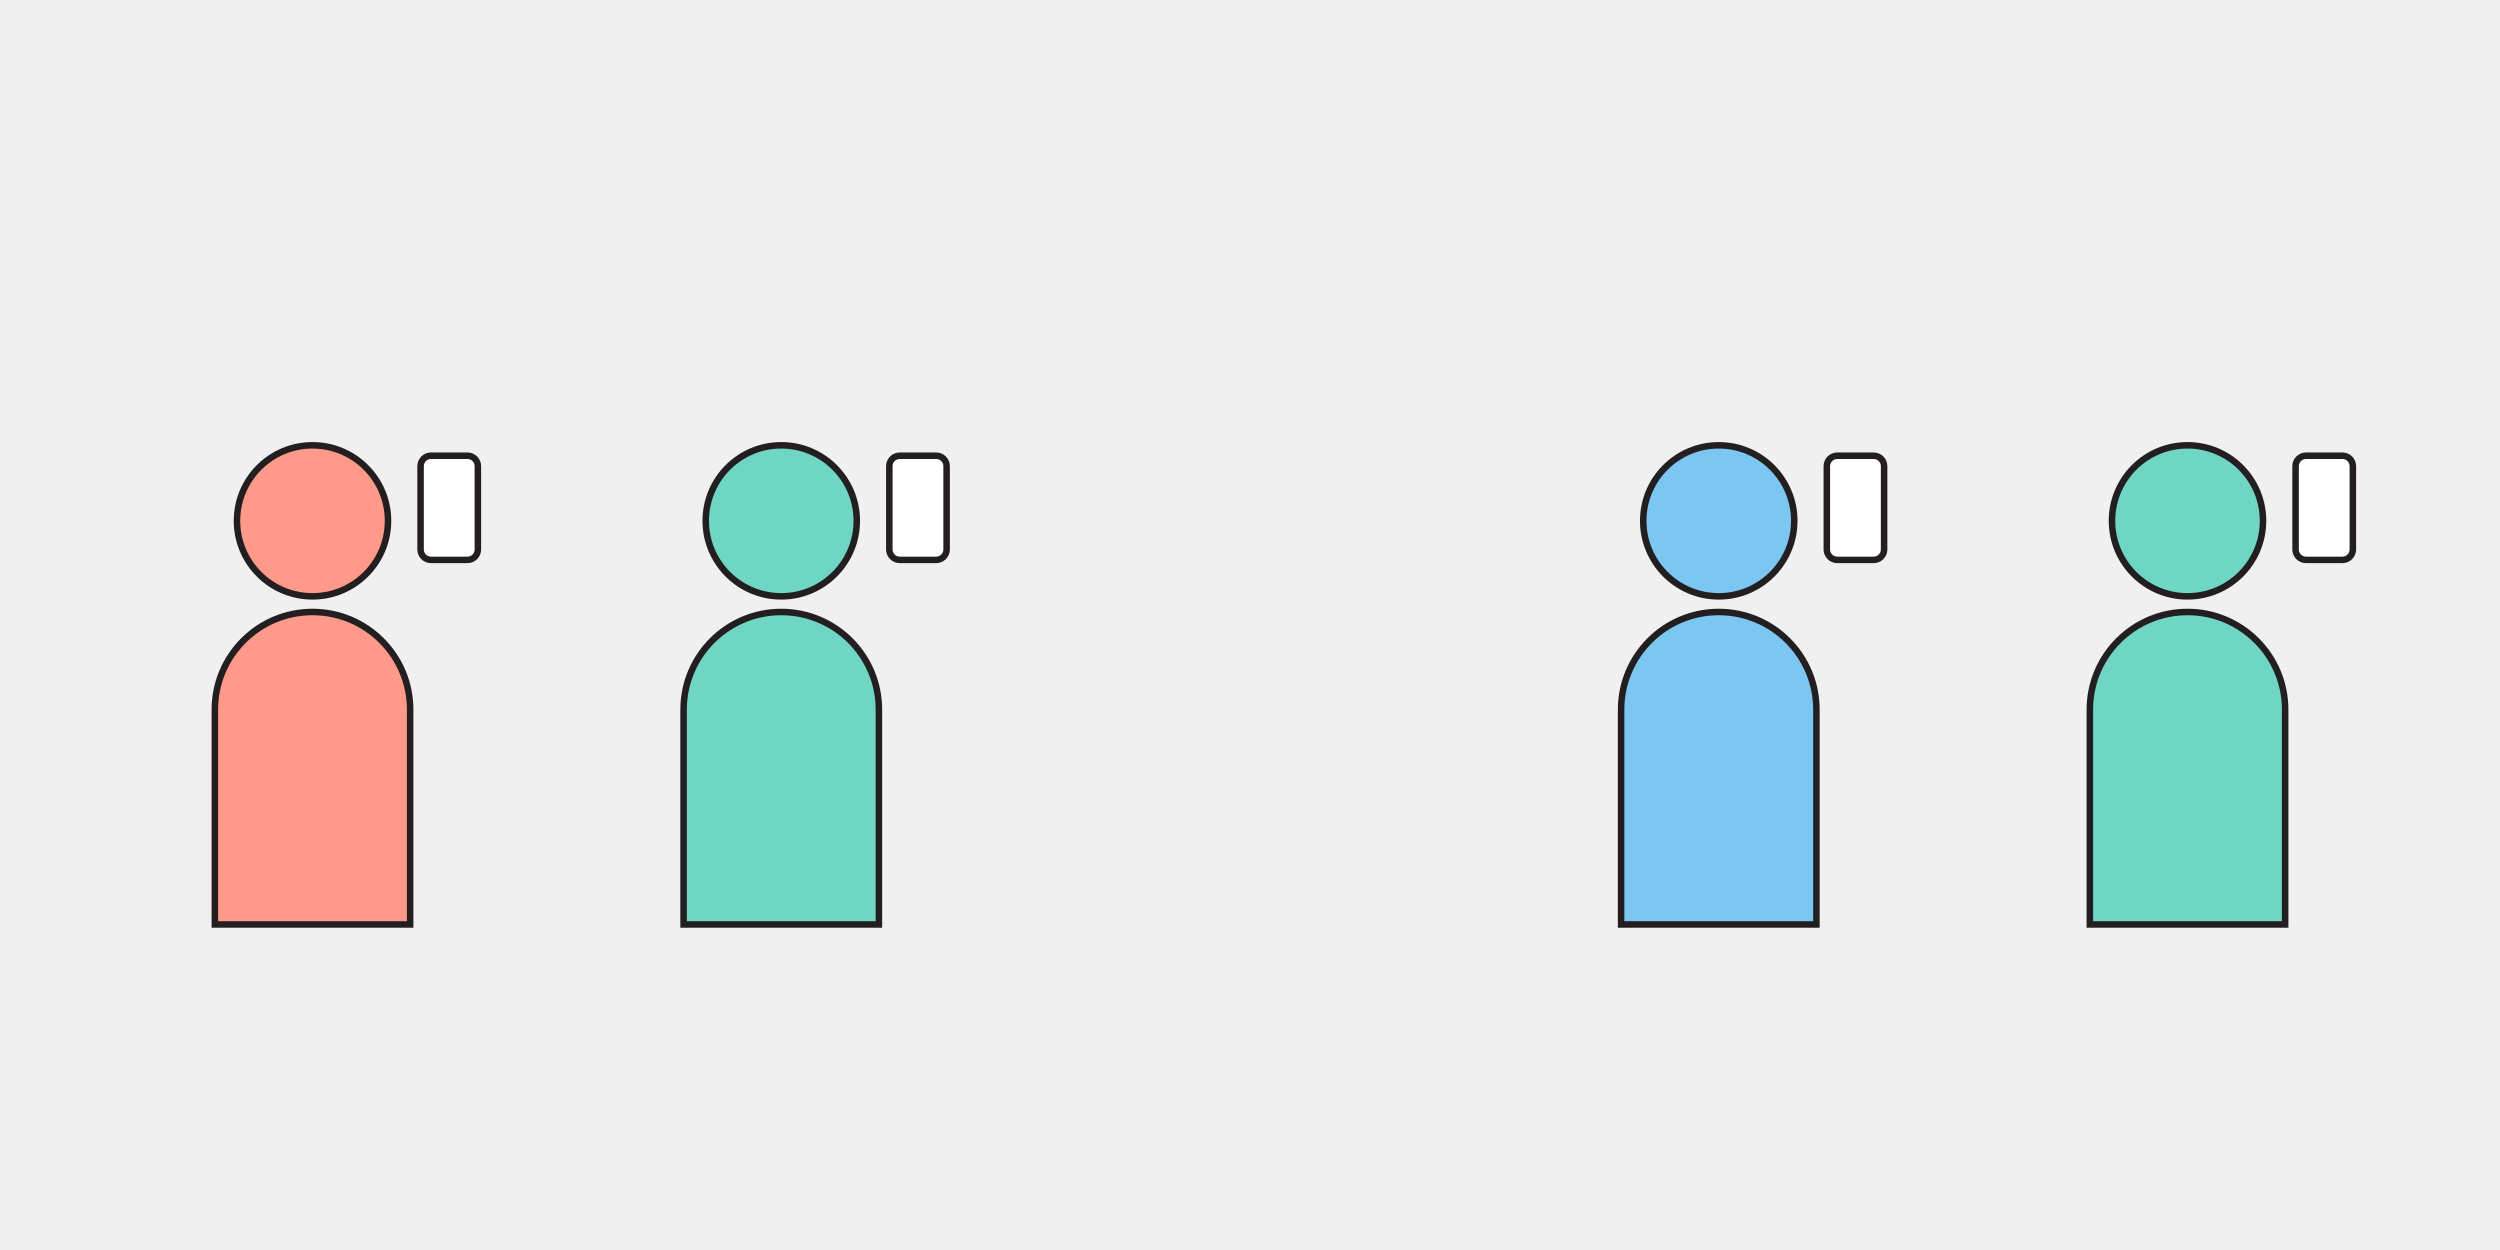
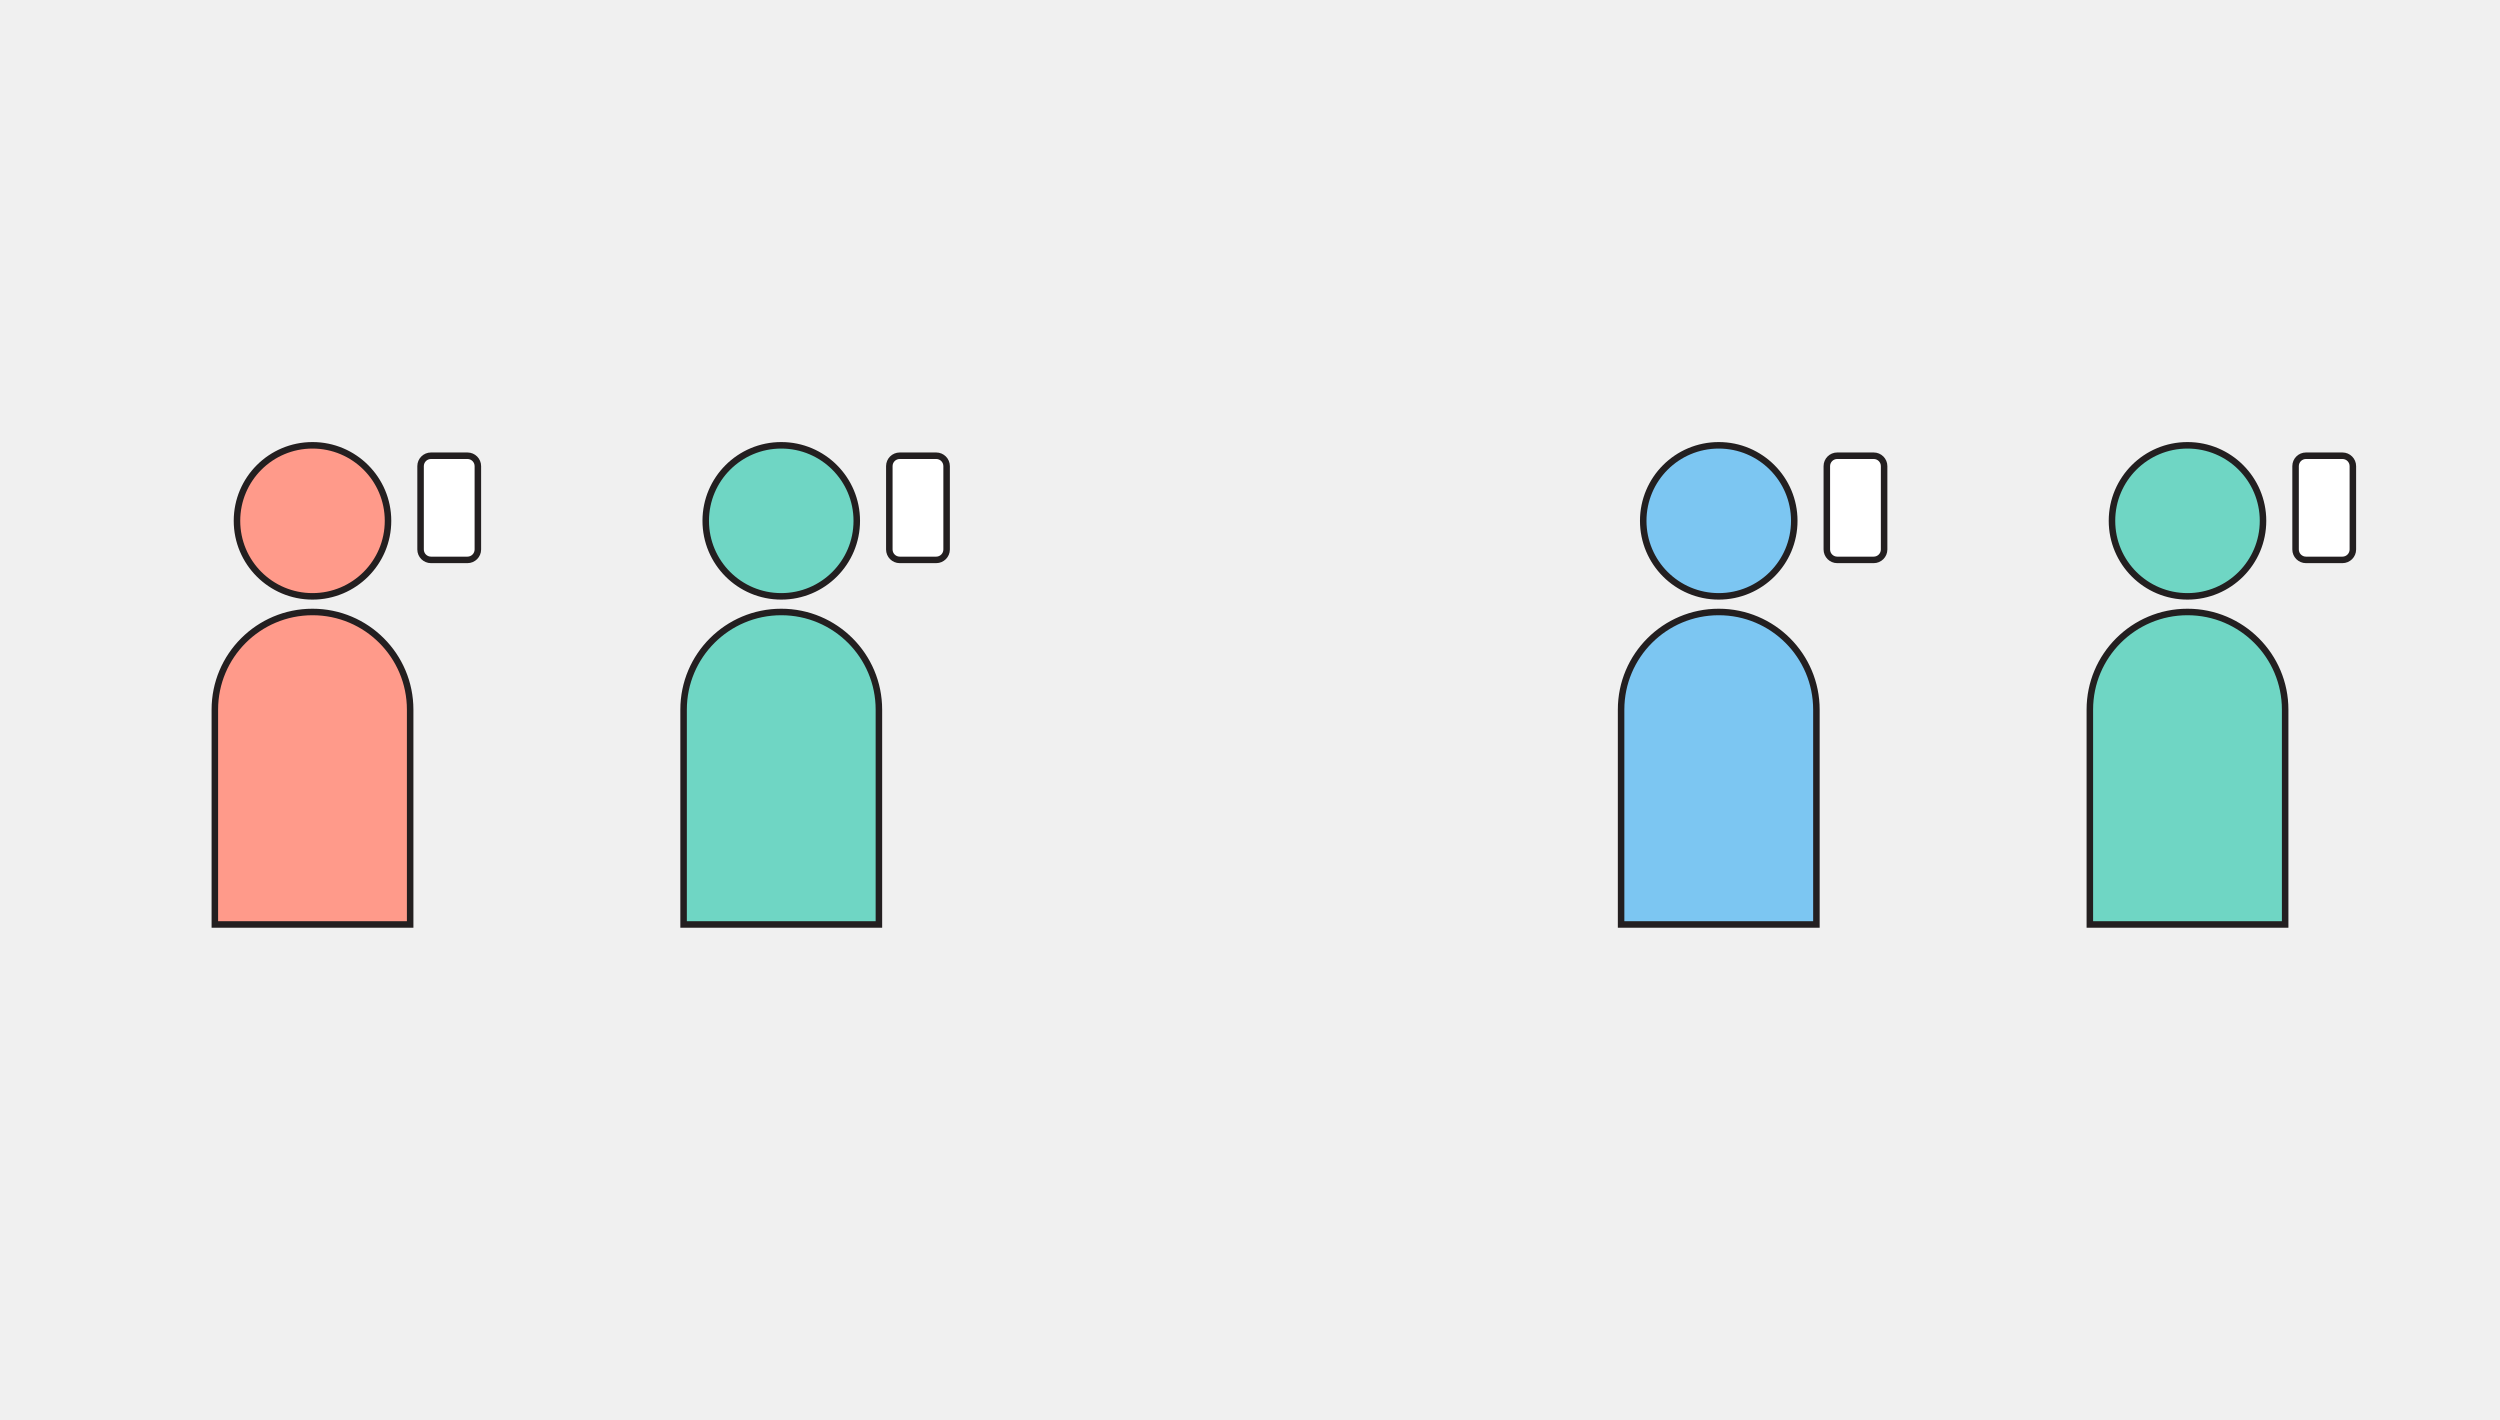
- <svg xmlns="http://www.w3.org/2000/svg" viewBox="0 0 1920 960" width="1920" height="960">
+ <svg xmlns="http://www.w3.org/2000/svg" viewBox="0 0 1920 1090" width="1920" height="1090">
  <defs>
    <marker id="a" viewBox="0 0 10 10" refX="9" refY="5" markerWidth="7" markerHeight="7" orient="auto-start-reverse">
      <path d="M0 0 L10 5 L0 10 z" fill="#231f20" />
    </marker>
  </defs>
  <circle cx="600" cy="400" r="58" fill="#6fd6c4" stroke="#231f20" stroke-width="5" />
  <path d="M525 710 L525 545 A75 75 0 0 1 675 545 L675 710 Z" fill="#6fd6c4" stroke="#231f20" stroke-width="5" />
  <rect x="683" y="350" width="44" height="80" rx="8" fill="#ffffff" stroke="#231f20" stroke-width="5" />
  <circle cx="1320" cy="400" r="58" fill="#7cc6f2" stroke="#231f20" stroke-width="5" />
  <path d="M1245 710 L1245 545 A75 75 0 0 1 1395 545 L1395 710 Z" fill="#7cc6f2" stroke="#231f20" stroke-width="5" />
  <rect x="1403" y="350" width="44" height="80" rx="8" fill="#ffffff" stroke="#231f20" stroke-width="5" />
  <circle cx="240" cy="400" r="58" fill="#ff9a8a" stroke="#231f20" stroke-width="5" />
  <path d="M165 710 L165 545 A75 75 0 0 1 315 545 L315 710 Z" fill="#ff9a8a" stroke="#231f20" stroke-width="5" />
  <rect x="323" y="350" width="44" height="80" rx="8" fill="#ffffff" stroke="#231f20" stroke-width="5" />
  <circle cx="1680" cy="400" r="58" fill="#6fd6c4" stroke="#231f20" stroke-width="5" />
  <path d="M1605 710 L1605 545 A75 75 0 0 1 1755 545 L1755 710 Z" fill="#6fd6c4" stroke="#231f20" stroke-width="5" />
  <rect x="1763" y="350" width="44" height="80" rx="8" fill="#ffffff" stroke="#231f20" stroke-width="5" />
</svg>
